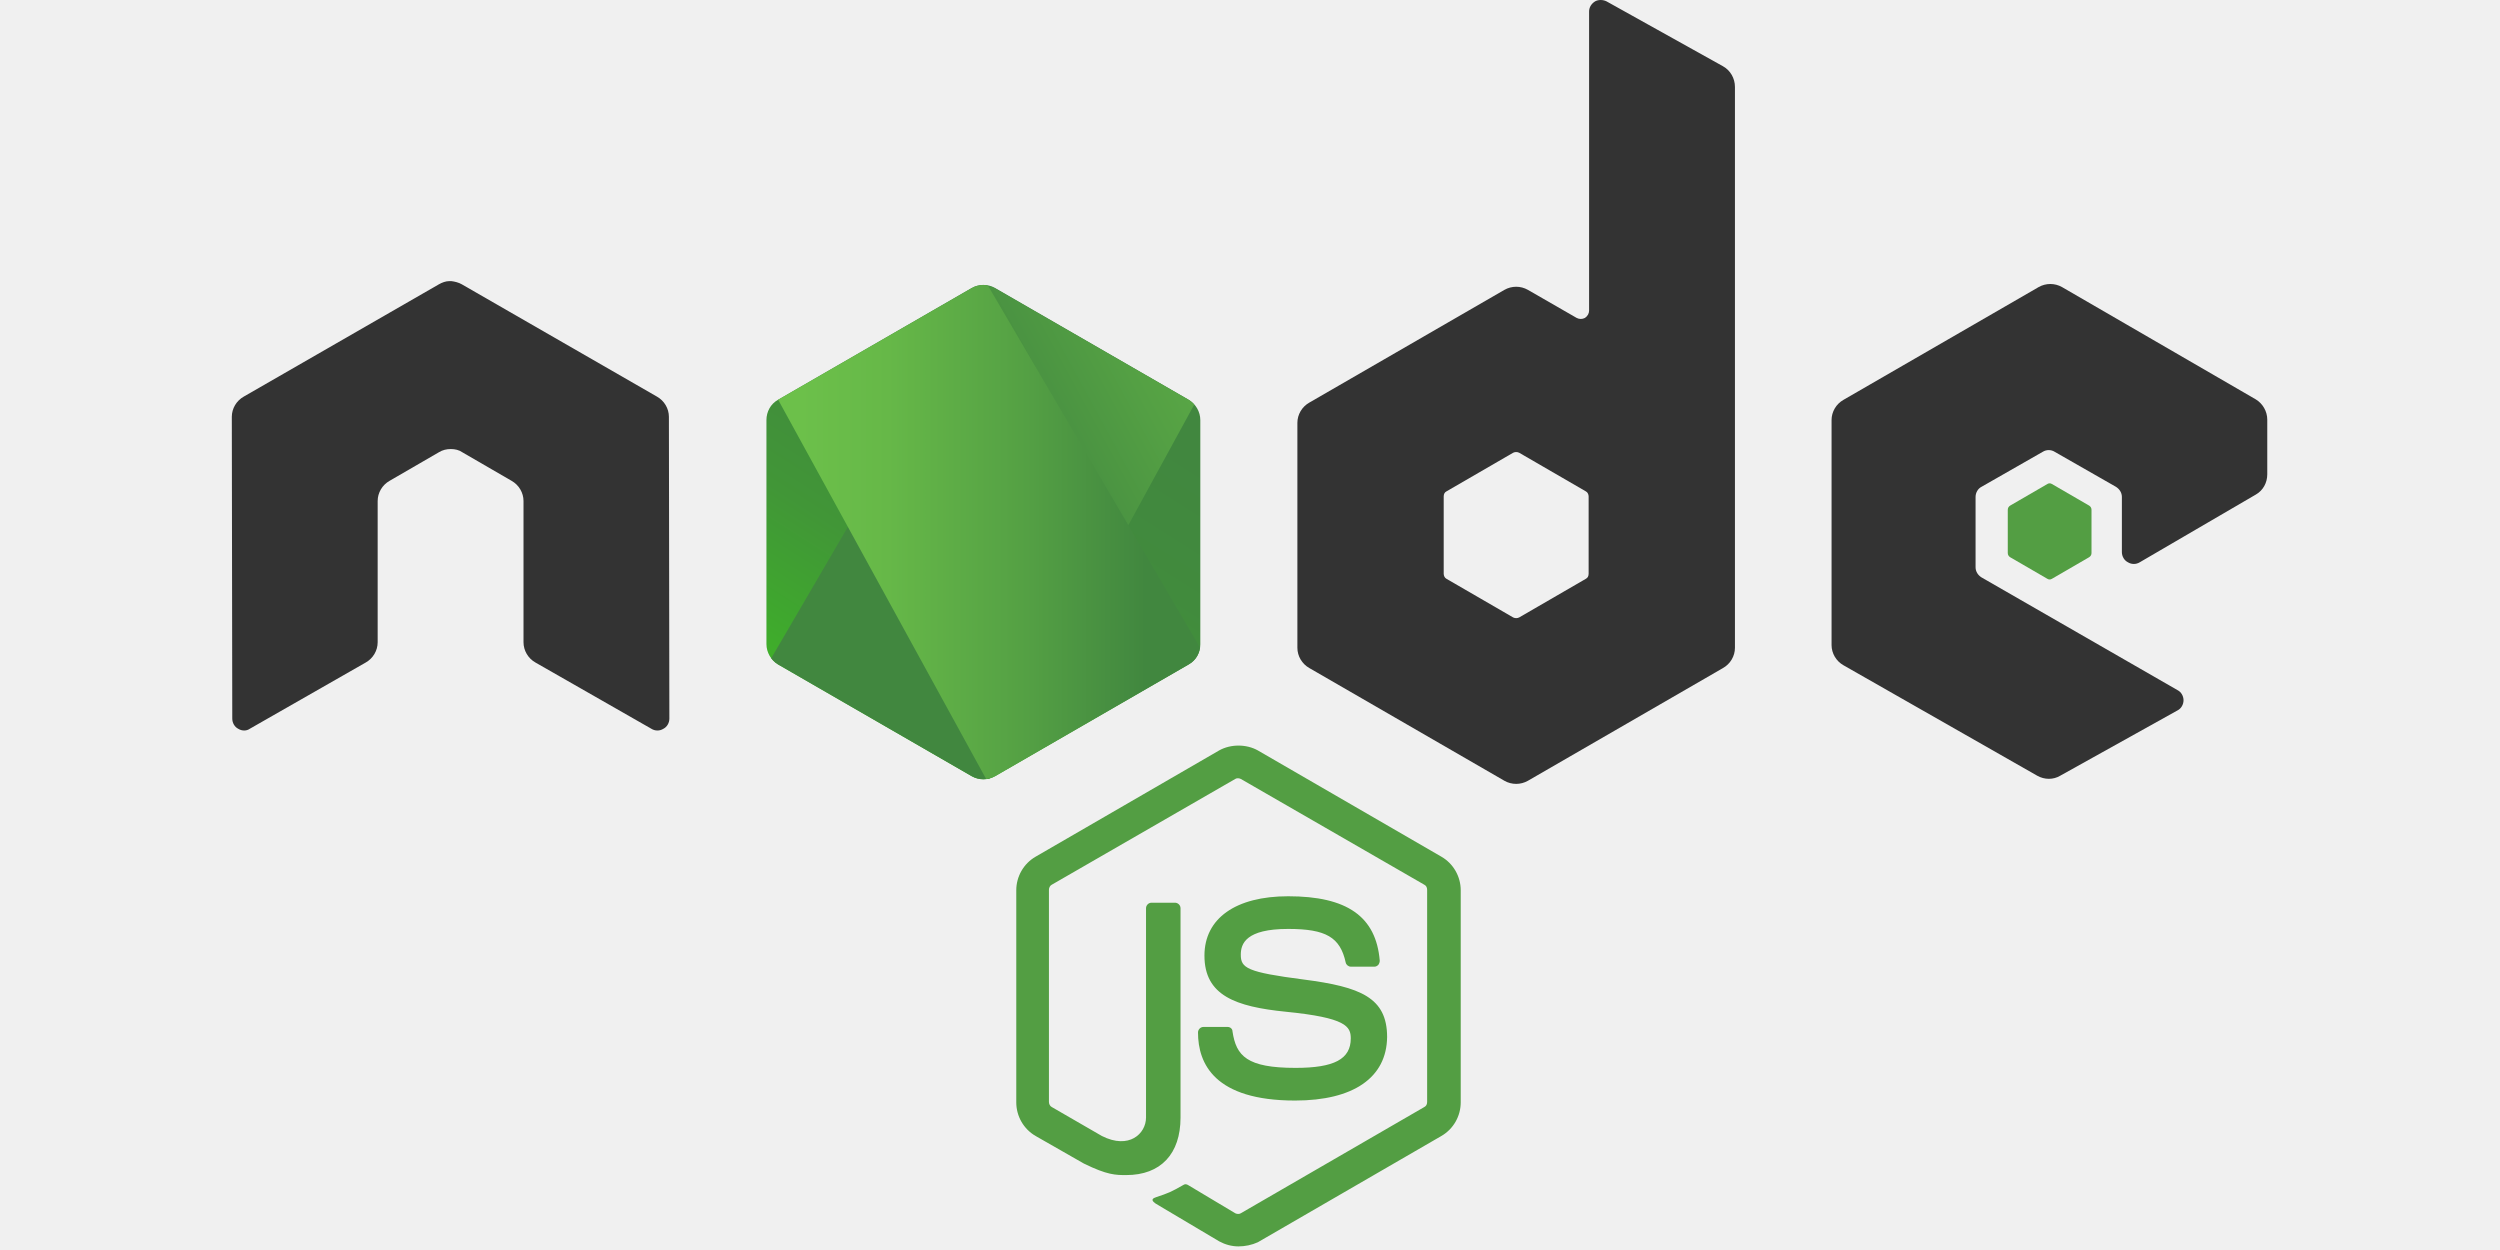
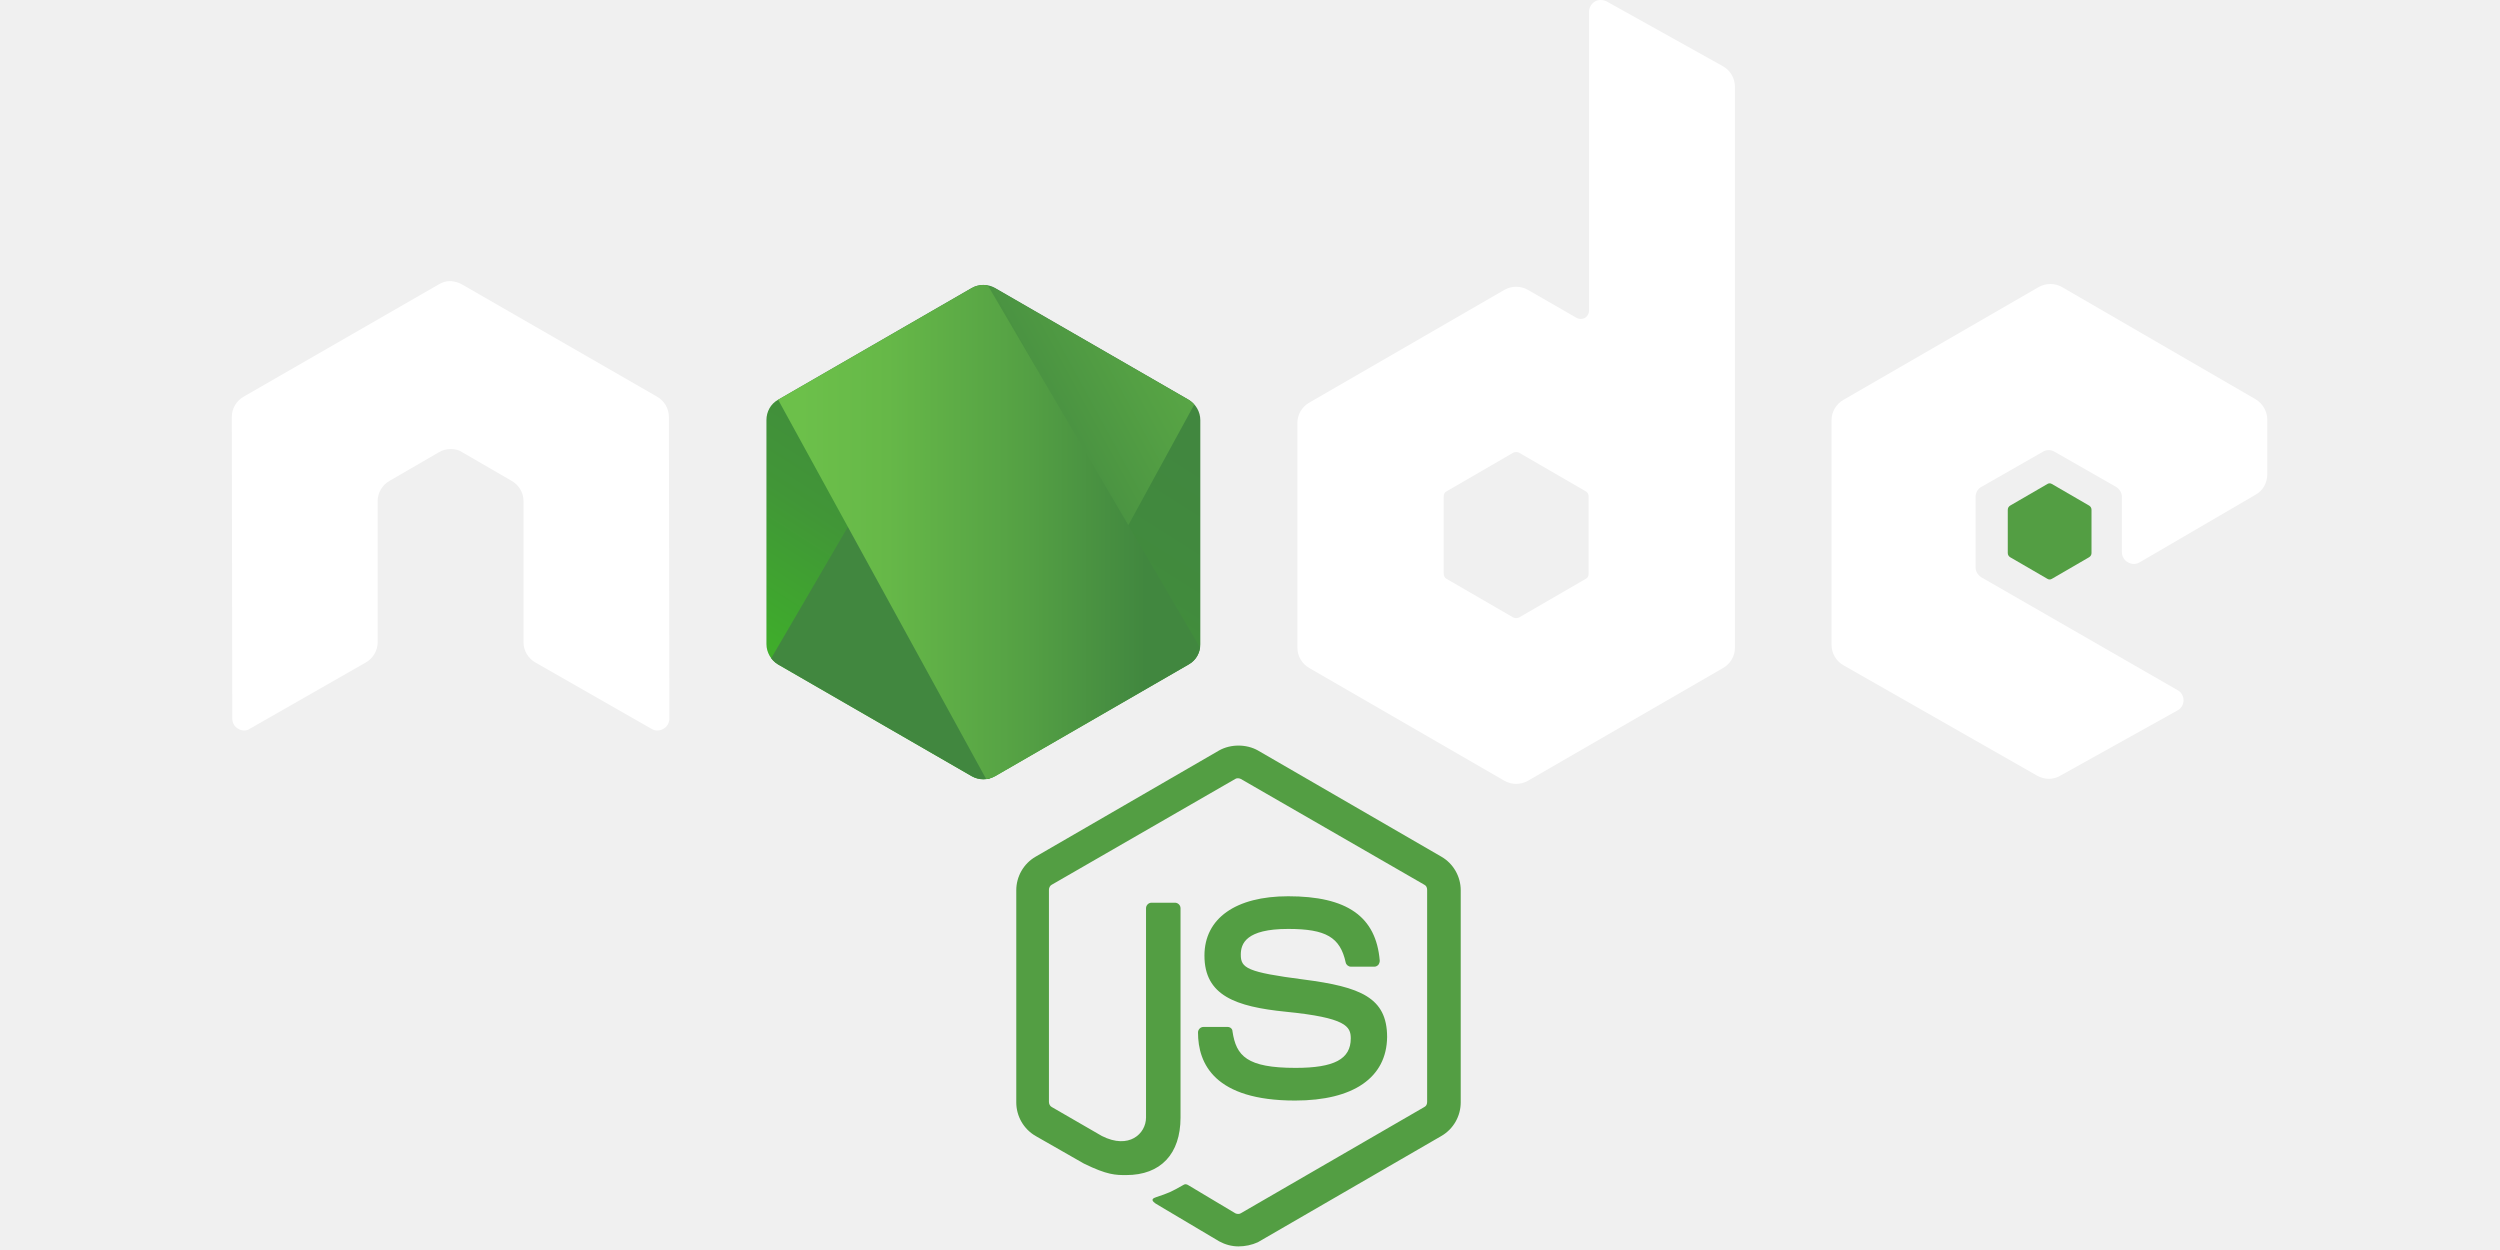
<svg xmlns="http://www.w3.org/2000/svg" xmlns:xlink="http://www.w3.org/1999/xlink" width="1024" height="512" preserveAspectRatio="xMidYMid meet" viewBox="0 0 512 314" style="-ms-transform: rotate(360deg); -webkit-transform: rotate(360deg); transform: rotate(360deg);">
  <defs>
    <linearGradient x1="68.188%" y1="17.487%" x2="27.823%" y2="89.755%" id="IconifyId-177886aa7b3-b43f5c-3602">
      <stop stop-color="#41873F" offset="0%" />
      <stop stop-color="#418B3D" offset="32.88%" />
      <stop stop-color="#419637" offset="63.52%" />
      <stop stop-color="#3FA92D" offset="93.19%" />
      <stop stop-color="#3FAE2A" offset="100%" />
    </linearGradient>
    <linearGradient x1="43.277%" y1="55.169%" x2="159.245%" y2="-18.306%" id="IconifyId-177886aa7b3-b43f5c-3603">
      <stop stop-color="#41873F" offset="13.76%" />
      <stop stop-color="#54A044" offset="40.32%" />
      <stop stop-color="#66B848" offset="71.36%" />
      <stop stop-color="#6CC04A" offset="90.81%" />
    </linearGradient>
    <linearGradient x1="-4413.77%" y1="13.43%" x2="5327.93%" y2="13.43%" id="IconifyId-177886aa7b3-b43f5c-3604">
      <stop stop-color="#6CC04A" offset="9.192%" />
      <stop stop-color="#66B848" offset="28.64%" />
      <stop stop-color="#54A044" offset="59.68%" />
      <stop stop-color="#41873F" offset="86.24%" />
    </linearGradient>
    <linearGradient x1="-4.389%" y1="49.997%" x2="101.499%" y2="49.997%" id="IconifyId-177886aa7b3-b43f5c-3605">
      <stop stop-color="#6CC04A" offset="9.192%" />
      <stop stop-color="#66B848" offset="28.64%" />
      <stop stop-color="#54A044" offset="59.68%" />
      <stop stop-color="#41873F" offset="86.24%" />
    </linearGradient>
    <linearGradient x1="-9713.77%" y1="36.21%" x2="27.93%" y2="36.21%" id="IconifyId-177886aa7b3-b43f5c-3606">
      <stop stop-color="#6CC04A" offset="9.192%" />
      <stop stop-color="#66B848" offset="28.64%" />
      <stop stop-color="#54A044" offset="59.68%" />
      <stop stop-color="#41873F" offset="86.24%" />
    </linearGradient>
    <linearGradient x1="-103.861%" y1="50.275%" x2="100.797%" y2="50.275%" id="IconifyId-177886aa7b3-b43f5c-3607">
      <stop stop-color="#6CC04A" offset="9.192%" />
      <stop stop-color="#66B848" offset="28.64%" />
      <stop stop-color="#54A044" offset="59.68%" />
      <stop stop-color="#41873F" offset="86.24%" />
    </linearGradient>
    <linearGradient x1="130.613%" y1="-211.069%" x2="4.393%" y2="201.605%" id="IconifyId-177886aa7b3-b43f5c-3608">
      <stop stop-color="#41873F" offset="0%" />
      <stop stop-color="#418B3D" offset="32.88%" />
      <stop stop-color="#419637" offset="63.52%" />
      <stop stop-color="#3FA92D" offset="93.19%" />
      <stop stop-color="#3FAE2A" offset="100%" />
    </linearGradient>
    <path id="IconifyId-177886aa7b3-b43f5c-3609" d="M57.903 1.85a5.957 5.957 0 0 0-5.894 0L3.352 29.933c-1.85 1.04-2.89 3.005-2.89 5.085v56.286c0 2.08 1.156 4.045 2.89 5.085l48.657 28.085a5.957 5.957 0 0 0 5.894 0l48.658-28.085c1.849-1.04 2.89-3.005 2.89-5.085V35.019c0-2.08-1.157-4.045-2.89-5.085L57.903 1.85z" />
  </defs>
  <g fill="none">
    <path d="M253.11 313.094c-1.733 0-3.351-.462-4.854-1.271l-15.371-9.13c-2.312-1.272-1.156-1.734-.462-1.965c3.12-1.04 3.698-1.272 6.934-3.12c.347-.232.81-.116 1.156.115l11.789 7.05c.462.231 1.04.231 1.386 0l46.115-26.698c.462-.231.694-.694.694-1.271v-53.28c0-.579-.232-1.04-.694-1.272l-46.115-26.582c-.462-.232-1.04-.232-1.386 0l-46.115 26.582c-.462.231-.694.809-.694 1.271v53.28c0 .463.232 1.04.694 1.272l12.598 7.281c6.819 3.467 11.095-.578 11.095-4.623v-52.587c0-.693.578-1.387 1.387-1.387h5.894c.694 0 1.387.578 1.387 1.387v52.587c0 9.13-4.97 14.447-13.638 14.447c-2.658 0-4.738 0-10.633-2.89l-12.135-6.934c-3.005-1.733-4.854-4.97-4.854-8.437v-53.28c0-3.467 1.849-6.704 4.854-8.437l46.114-26.698c2.89-1.618 6.82-1.618 9.709 0l46.114 26.698c3.005 1.733 4.855 4.97 4.855 8.437v53.28c0 3.467-1.85 6.704-4.855 8.437l-46.114 26.698c-1.503.694-3.236 1.04-4.854 1.04zm14.216-36.637c-20.225 0-24.386-9.246-24.386-17.105c0-.694.578-1.387 1.387-1.387h6.01c.693 0 1.271.462 1.271 1.156c.925 6.125 3.583 9.13 15.834 9.13c9.708 0 13.87-2.196 13.87-7.397c0-3.005-1.157-5.2-16.297-6.703c-12.598-1.272-20.457-4.045-20.457-14.1c0-9.362 7.86-14.91 21.035-14.91c14.793 0 22.075 5.086 23 16.18c0 .348-.116.694-.347 1.041c-.232.231-.578.462-.925.462h-6.01c-.578 0-1.156-.462-1.271-1.04c-1.387-6.356-4.97-8.437-14.447-8.437c-10.633 0-11.905 3.699-11.905 6.472c0 3.352 1.503 4.392 15.834 6.241c14.216 1.85 20.92 4.508 20.92 14.447c-.116 10.171-8.437 15.95-23.116 15.95z" fill="#539E43" />
-     <path d="M110.028 104.712c0-2.08-1.156-4.046-3.005-5.086l-49.004-28.2c-.81-.463-1.734-.694-2.658-.81h-.463c-.924 0-1.849.347-2.658.81l-49.004 28.2c-1.85 1.04-3.005 3.005-3.005 5.086l.116 75.817c0 1.04.578 2.08 1.502 2.543c.925.578 2.08.578 2.89 0l29.125-16.643c1.849-1.04 3.005-3.005 3.005-5.085v-35.482c0-2.08 1.155-4.045 3.005-5.085l12.366-7.166c.925-.578 1.965-.81 3.005-.81c1.04 0 2.08.232 2.89.81l12.366 7.166c1.85 1.04 3.005 3.004 3.005 5.085v35.482c0 2.08 1.156 4.045 3.005 5.085l29.125 16.643c.925.578 2.08.578 3.005 0c.925-.463 1.503-1.503 1.503-2.543l-.116-75.817z" fill="#333" />
-     <path d="M345.571.347c-.924-.463-2.08-.463-2.89 0c-.924.578-1.502 1.502-1.502 2.542v75.125c0 .693-.346 1.386-1.04 1.849c-.693.346-1.387.346-2.08 0l-12.251-7.05a5.957 5.957 0 0 0-5.895 0l-49.004 28.316c-1.849 1.04-3.005 3.005-3.005 5.085v56.516c0 2.08 1.156 4.046 3.005 5.086l49.004 28.316a5.957 5.957 0 0 0 5.895 0l49.004-28.316c1.849-1.04 3.005-3.005 3.005-5.086V21.844c0-2.196-1.156-4.16-3.005-5.201L345.572.347zm-4.507 143.776c0 .578-.231 1.04-.694 1.271l-16.758 9.708a1.714 1.714 0 0 1-1.503 0l-16.758-9.708c-.463-.231-.694-.809-.694-1.271v-19.417c0-.578.231-1.04.694-1.271l16.758-9.709a1.714 1.714 0 0 1 1.503 0l16.758 9.709c.463.23.694.809.694 1.271v19.417z" fill="#333" />
-     <path d="M508.648 124.244c1.85-1.04 2.89-3.005 2.89-5.086v-13.753c0-2.08-1.156-4.045-2.89-5.085l-48.657-28.2a5.957 5.957 0 0 0-5.894 0l-49.004 28.315c-1.85 1.04-3.005 3.005-3.005 5.086v56.516c0 2.08 1.155 4.045 3.005 5.085l48.657 27.738c1.85 1.04 4.045 1.04 5.779 0L489 178.45c.925-.463 1.503-1.503 1.503-2.543c0-1.04-.578-2.08-1.503-2.543l-49.235-28.316c-.924-.577-1.502-1.502-1.502-2.542v-17.683c0-1.04.578-2.08 1.502-2.543l15.372-8.784a2.821 2.821 0 0 1 3.005 0l15.371 8.784c.925.578 1.503 1.502 1.503 2.543v13.869c0 1.04.578 2.08 1.502 2.542c.925.578 2.08.578 3.005 0l29.125-16.99z" fill="#333" />
+     <path d="M110.028 104.712c0-2.08-1.156-4.046-3.005-5.086l-49.004-28.2c-.81-.463-1.734-.694-2.658-.81h-.463c-.924 0-1.849.347-2.658.81l-49.004 28.2c-1.85 1.04-3.005 3.005-3.005 5.086l.116 75.817c0 1.04.578 2.08 1.502 2.543c.925.578 2.08.578 2.89 0l29.125-16.643c1.849-1.04 3.005-3.005 3.005-5.085v-35.482c0-2.08 1.155-4.045 3.005-5.085l12.366-7.166c.925-.578 1.965-.81 3.005-.81c1.04 0 2.08.232 2.89.81l12.366 7.166c1.85 1.04 3.005 3.004 3.005 5.085v35.482c0 2.08 1.156 4.045 3.005 5.085l29.125 16.643c.925.578 2.08.578 3.005 0c.925-.463 1.503-1.503 1.503-2.543l-.116-75.817z" fill="#fff" />
+     <path d="M345.571.347c-.924-.463-2.08-.463-2.89 0c-.924.578-1.502 1.502-1.502 2.542v75.125c0 .693-.346 1.386-1.04 1.849c-.693.346-1.387.346-2.08 0l-12.251-7.05a5.957 5.957 0 0 0-5.895 0l-49.004 28.316c-1.849 1.04-3.005 3.005-3.005 5.085v56.516c0 2.08 1.156 4.046 3.005 5.086l49.004 28.316a5.957 5.957 0 0 0 5.895 0l49.004-28.316c1.849-1.04 3.005-3.005 3.005-5.086V21.844c0-2.196-1.156-4.16-3.005-5.201L345.572.347zm-4.507 143.776c0 .578-.231 1.04-.694 1.271l-16.758 9.708a1.714 1.714 0 0 1-1.503 0l-16.758-9.708c-.463-.231-.694-.809-.694-1.271v-19.417c0-.578.231-1.04.694-1.271l16.758-9.709a1.714 1.714 0 0 1 1.503 0l16.758 9.709c.463.23.694.809.694 1.271v19.417z" fill="#fff" />
+     <path d="M508.648 124.244c1.85-1.04 2.89-3.005 2.89-5.086v-13.753c0-2.08-1.156-4.045-2.89-5.085l-48.657-28.2a5.957 5.957 0 0 0-5.894 0l-49.004 28.315c-1.85 1.04-3.005 3.005-3.005 5.086v56.516c0 2.08 1.155 4.045 3.005 5.085l48.657 27.738c1.85 1.04 4.045 1.04 5.779 0L489 178.45c.925-.463 1.503-1.503 1.503-2.543c0-1.04-.578-2.08-1.503-2.543l-49.235-28.316c-.924-.577-1.502-1.502-1.502-2.542v-17.683c0-1.04.578-2.08 1.502-2.543l15.372-8.784a2.821 2.821 0 0 1 3.005 0l15.371 8.784c.925.578 1.503 1.502 1.503 2.543v13.869c0 1.04.578 2.08 1.502 2.542c.925.578 2.08.578 3.005 0l29.125-16.99z" fill="#fff" />
    <path d="M456.293 121.586a1.05 1.05 0 0 1 1.155 0l9.362 5.432c.347.23.578.577.578 1.04v10.864c0 .462-.231.809-.578 1.04l-9.362 5.432a1.05 1.05 0 0 1-1.155 0l-9.362-5.432c-.347-.231-.578-.578-.578-1.04v-10.864c0-.463.231-.81.578-1.04l9.362-5.432z" fill="#539E43" />
    <g transform="translate(134.068 70.501)">
      <mask id="IconifyId-177886aa7b3-b43f5c-3610" fill="#fff">
        <use xlink:href="#IconifyId-177886aa7b3-b43f5c-3609" />
      </mask>
      <use fill="url(#IconifyId-177886aa7b3-b43f5c-3602)" xlink:href="#IconifyId-177886aa7b3-b43f5c-3609" />
      <g mask="url(#IconifyId-177886aa7b3-b43f5c-3610)">
        <path d="M51.893 1.85L3.121 29.933C1.27 30.974 0 32.94 0 35.02v56.286c0 1.387.578 2.658 1.502 3.698L56.285 1.156c-1.387-.231-3.005-.116-4.392.693z" />
        <path d="M56.632 125.053c.462-.116.925-.347 1.387-.578l48.773-28.085c1.85-1.04 3.005-3.005 3.005-5.085V35.019c0-1.502-.694-3.005-1.734-4.045l-51.43 94.079z" />
        <path d="M106.676 29.934L57.788 1.85a8.025 8.025 0 0 0-1.503-.578L1.502 95.12a6.082 6.082 0 0 0 1.619 1.387l48.888 28.085c1.387.809 3.005 1.04 4.507.577l51.432-94.078c-.347-.462-.81-.81-1.272-1.156z" fill="url(#IconifyId-177886aa7b3-b43f5c-3603)" />
      </g>
      <g mask="url(#IconifyId-177886aa7b3-b43f5c-3610)">
        <path d="M109.797 91.305V35.019c0-2.08-1.271-4.045-3.12-5.085L57.786 1.85a5.106 5.106 0 0 0-1.848-.693l53.511 91.42c.231-.347.347-.809.347-1.271z" />
        <path d="M3.12 29.934C1.272 30.974 0 32.94 0 35.02v56.286c0 2.08 1.387 4.045 3.12 5.085l48.889 28.085c1.156.693 2.427.925 3.814.693L3.467 29.818l-.346.116z" />
        <path fill="url(#IconifyId-177886aa7b3-b43f5c-3604)" fill-rule="evenodd" d="M50.391.809l-.693.347h.924l-.231-.347z" transform="translate(0 -9.246)" />
        <path d="M106.792 105.636c1.387-.809 2.427-2.196 2.89-3.698L56.053 10.402c-1.387-.231-2.89-.116-4.16.693L3.351 39.065l52.355 95.465a8.057 8.057 0 0 0 2.196-.693l48.889-28.2z" fill="url(#IconifyId-177886aa7b3-b43f5c-3605)" fill-rule="evenodd" transform="translate(0 -9.246)" />
        <path fill="url(#IconifyId-177886aa7b3-b43f5c-3606)" fill-rule="evenodd" d="M111.3 104.712l-.347-.578v.809l.346-.231z" transform="translate(0 -9.246)" />
        <path d="M106.792 105.636l-48.773 28.085a6.973 6.973 0 0 1-2.196.693l.925 1.734l54.089-31.32v-.694l-1.387-2.312c-.231 1.618-1.271 3.005-2.658 3.814z" fill="url(#IconifyId-177886aa7b3-b43f5c-3607)" fill-rule="evenodd" transform="translate(0 -9.246)" />
        <path d="M106.792 105.636l-48.773 28.085a6.973 6.973 0 0 1-2.196.693l.925 1.734l54.089-31.32v-.694l-1.387-2.312c-.231 1.618-1.271 3.005-2.658 3.814z" fill="url(#IconifyId-177886aa7b3-b43f5c-3608)" fill-rule="evenodd" transform="translate(0 -9.246)" />
      </g>
    </g>
  </g>
  <rect x="0" y="0" width="512" height="314" fill="rgba(0, 0, 0, 0)" />
</svg>
